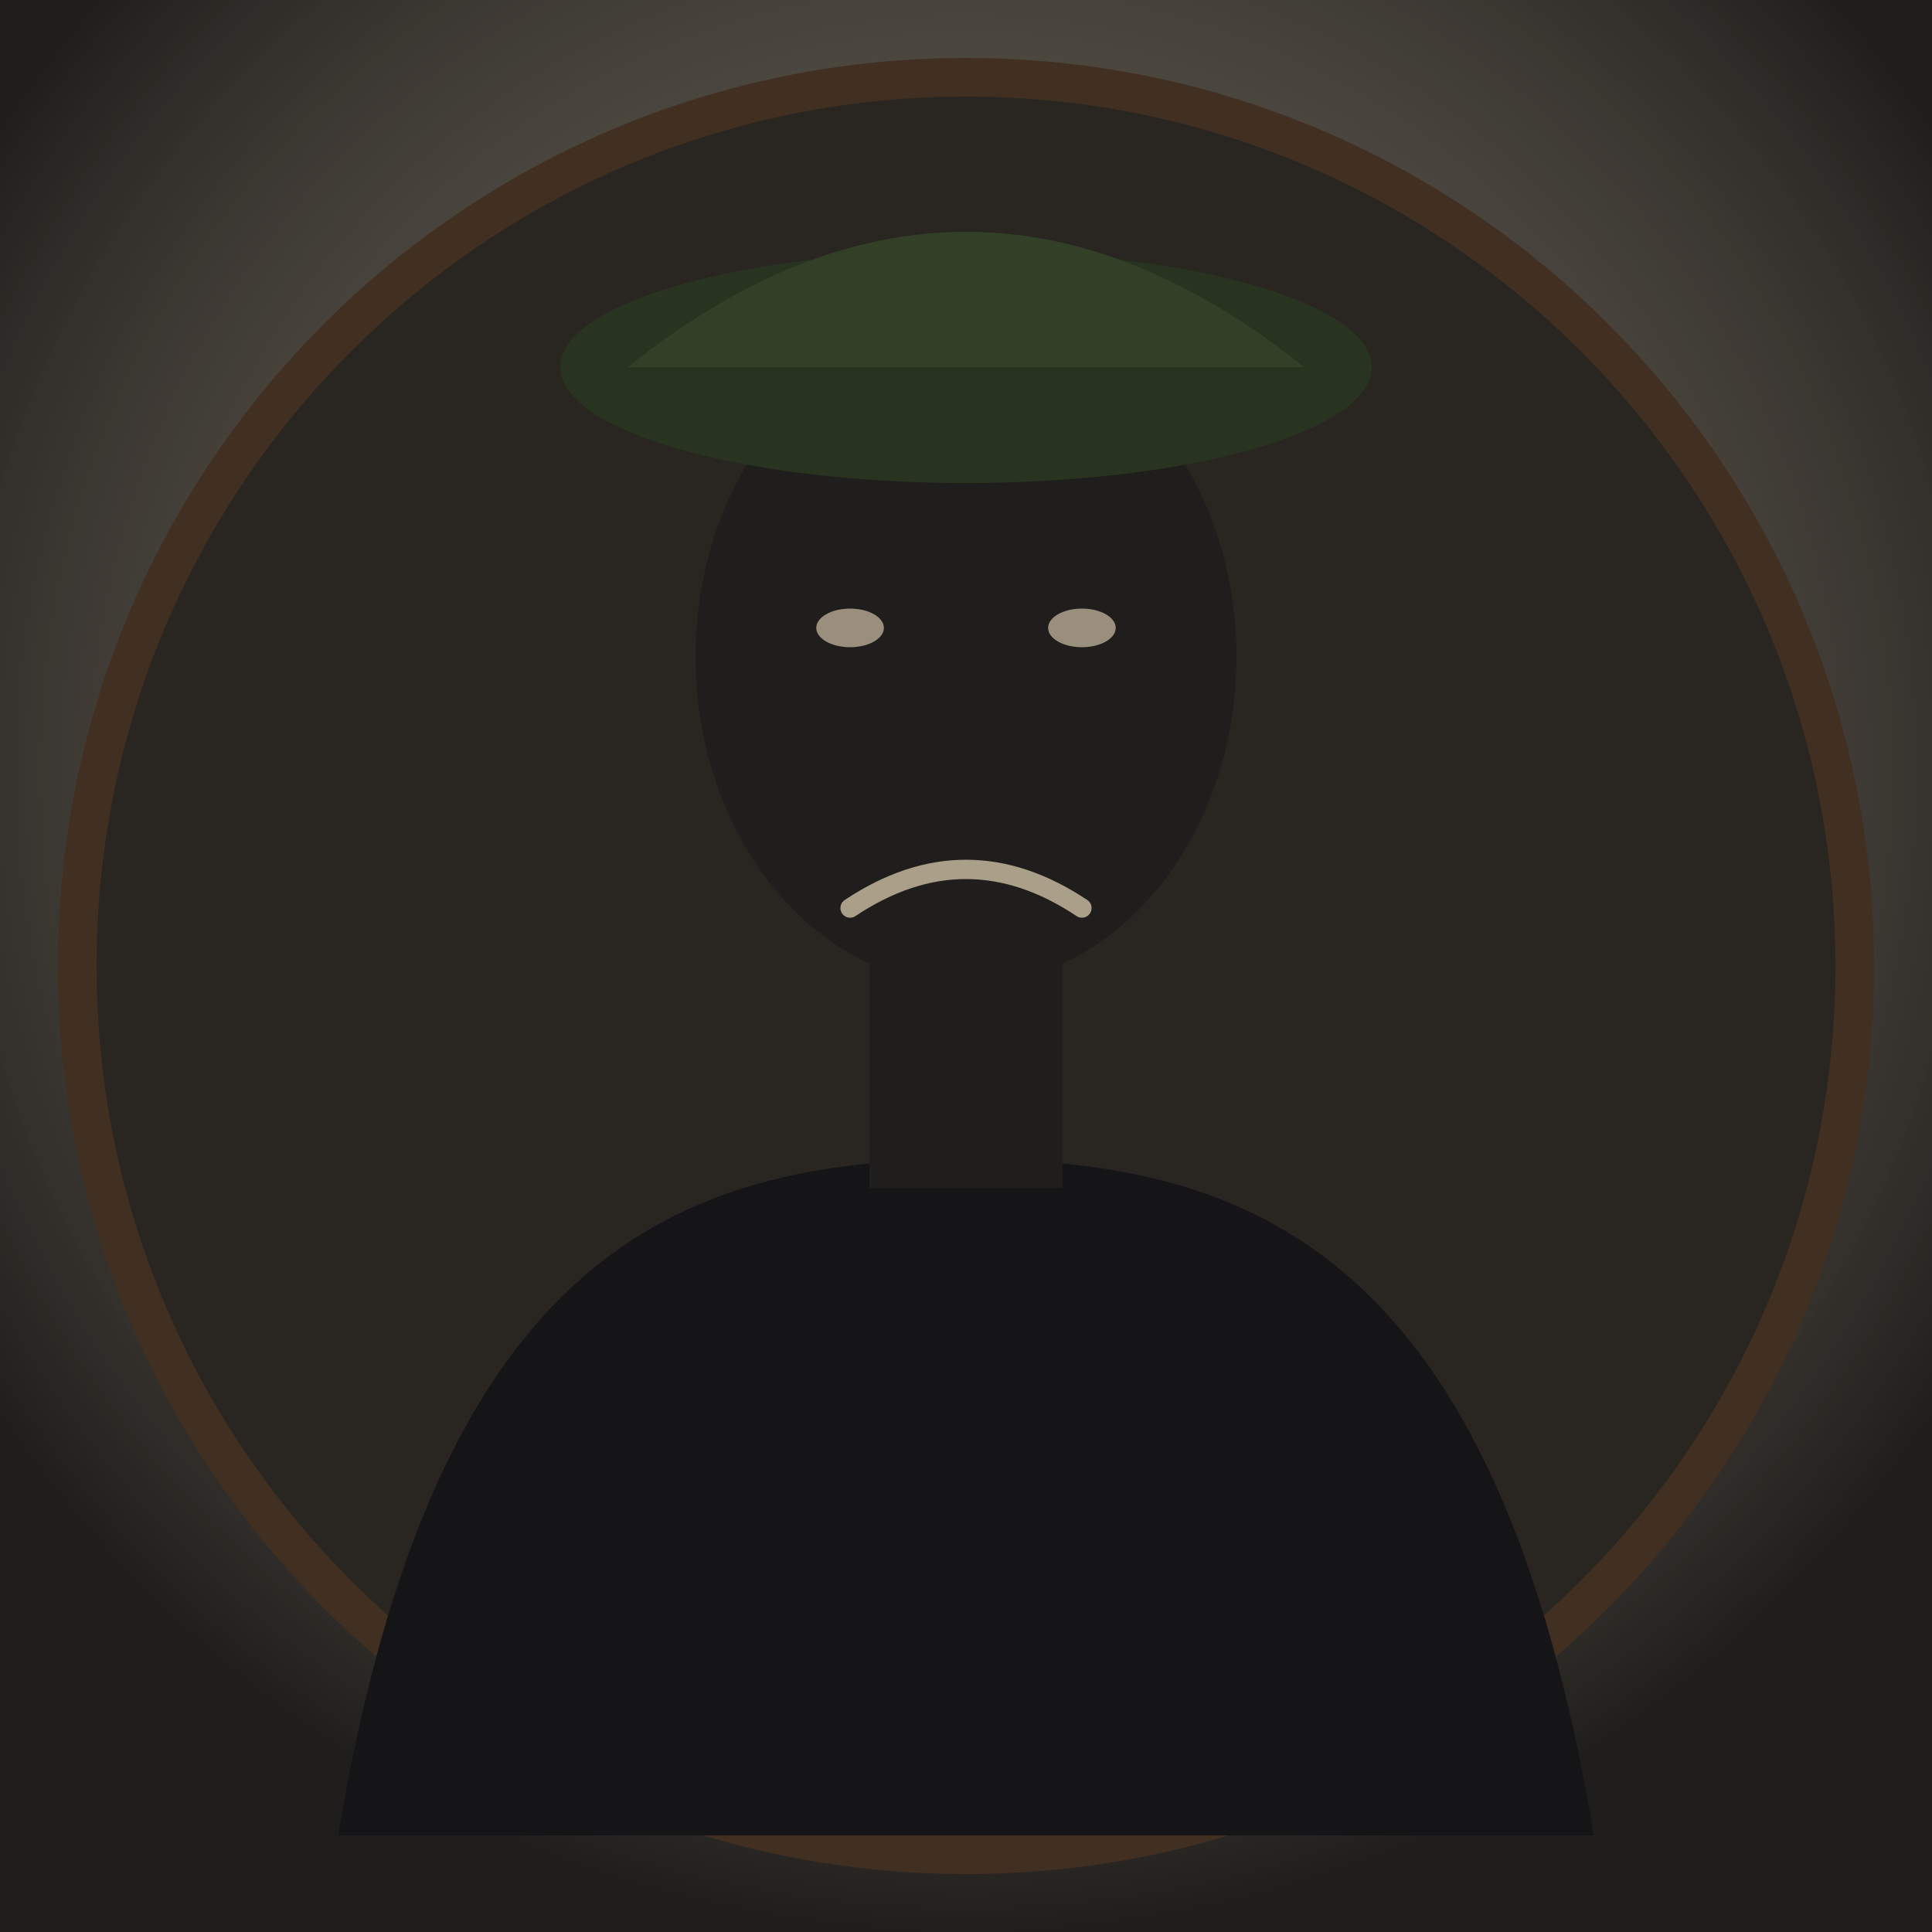
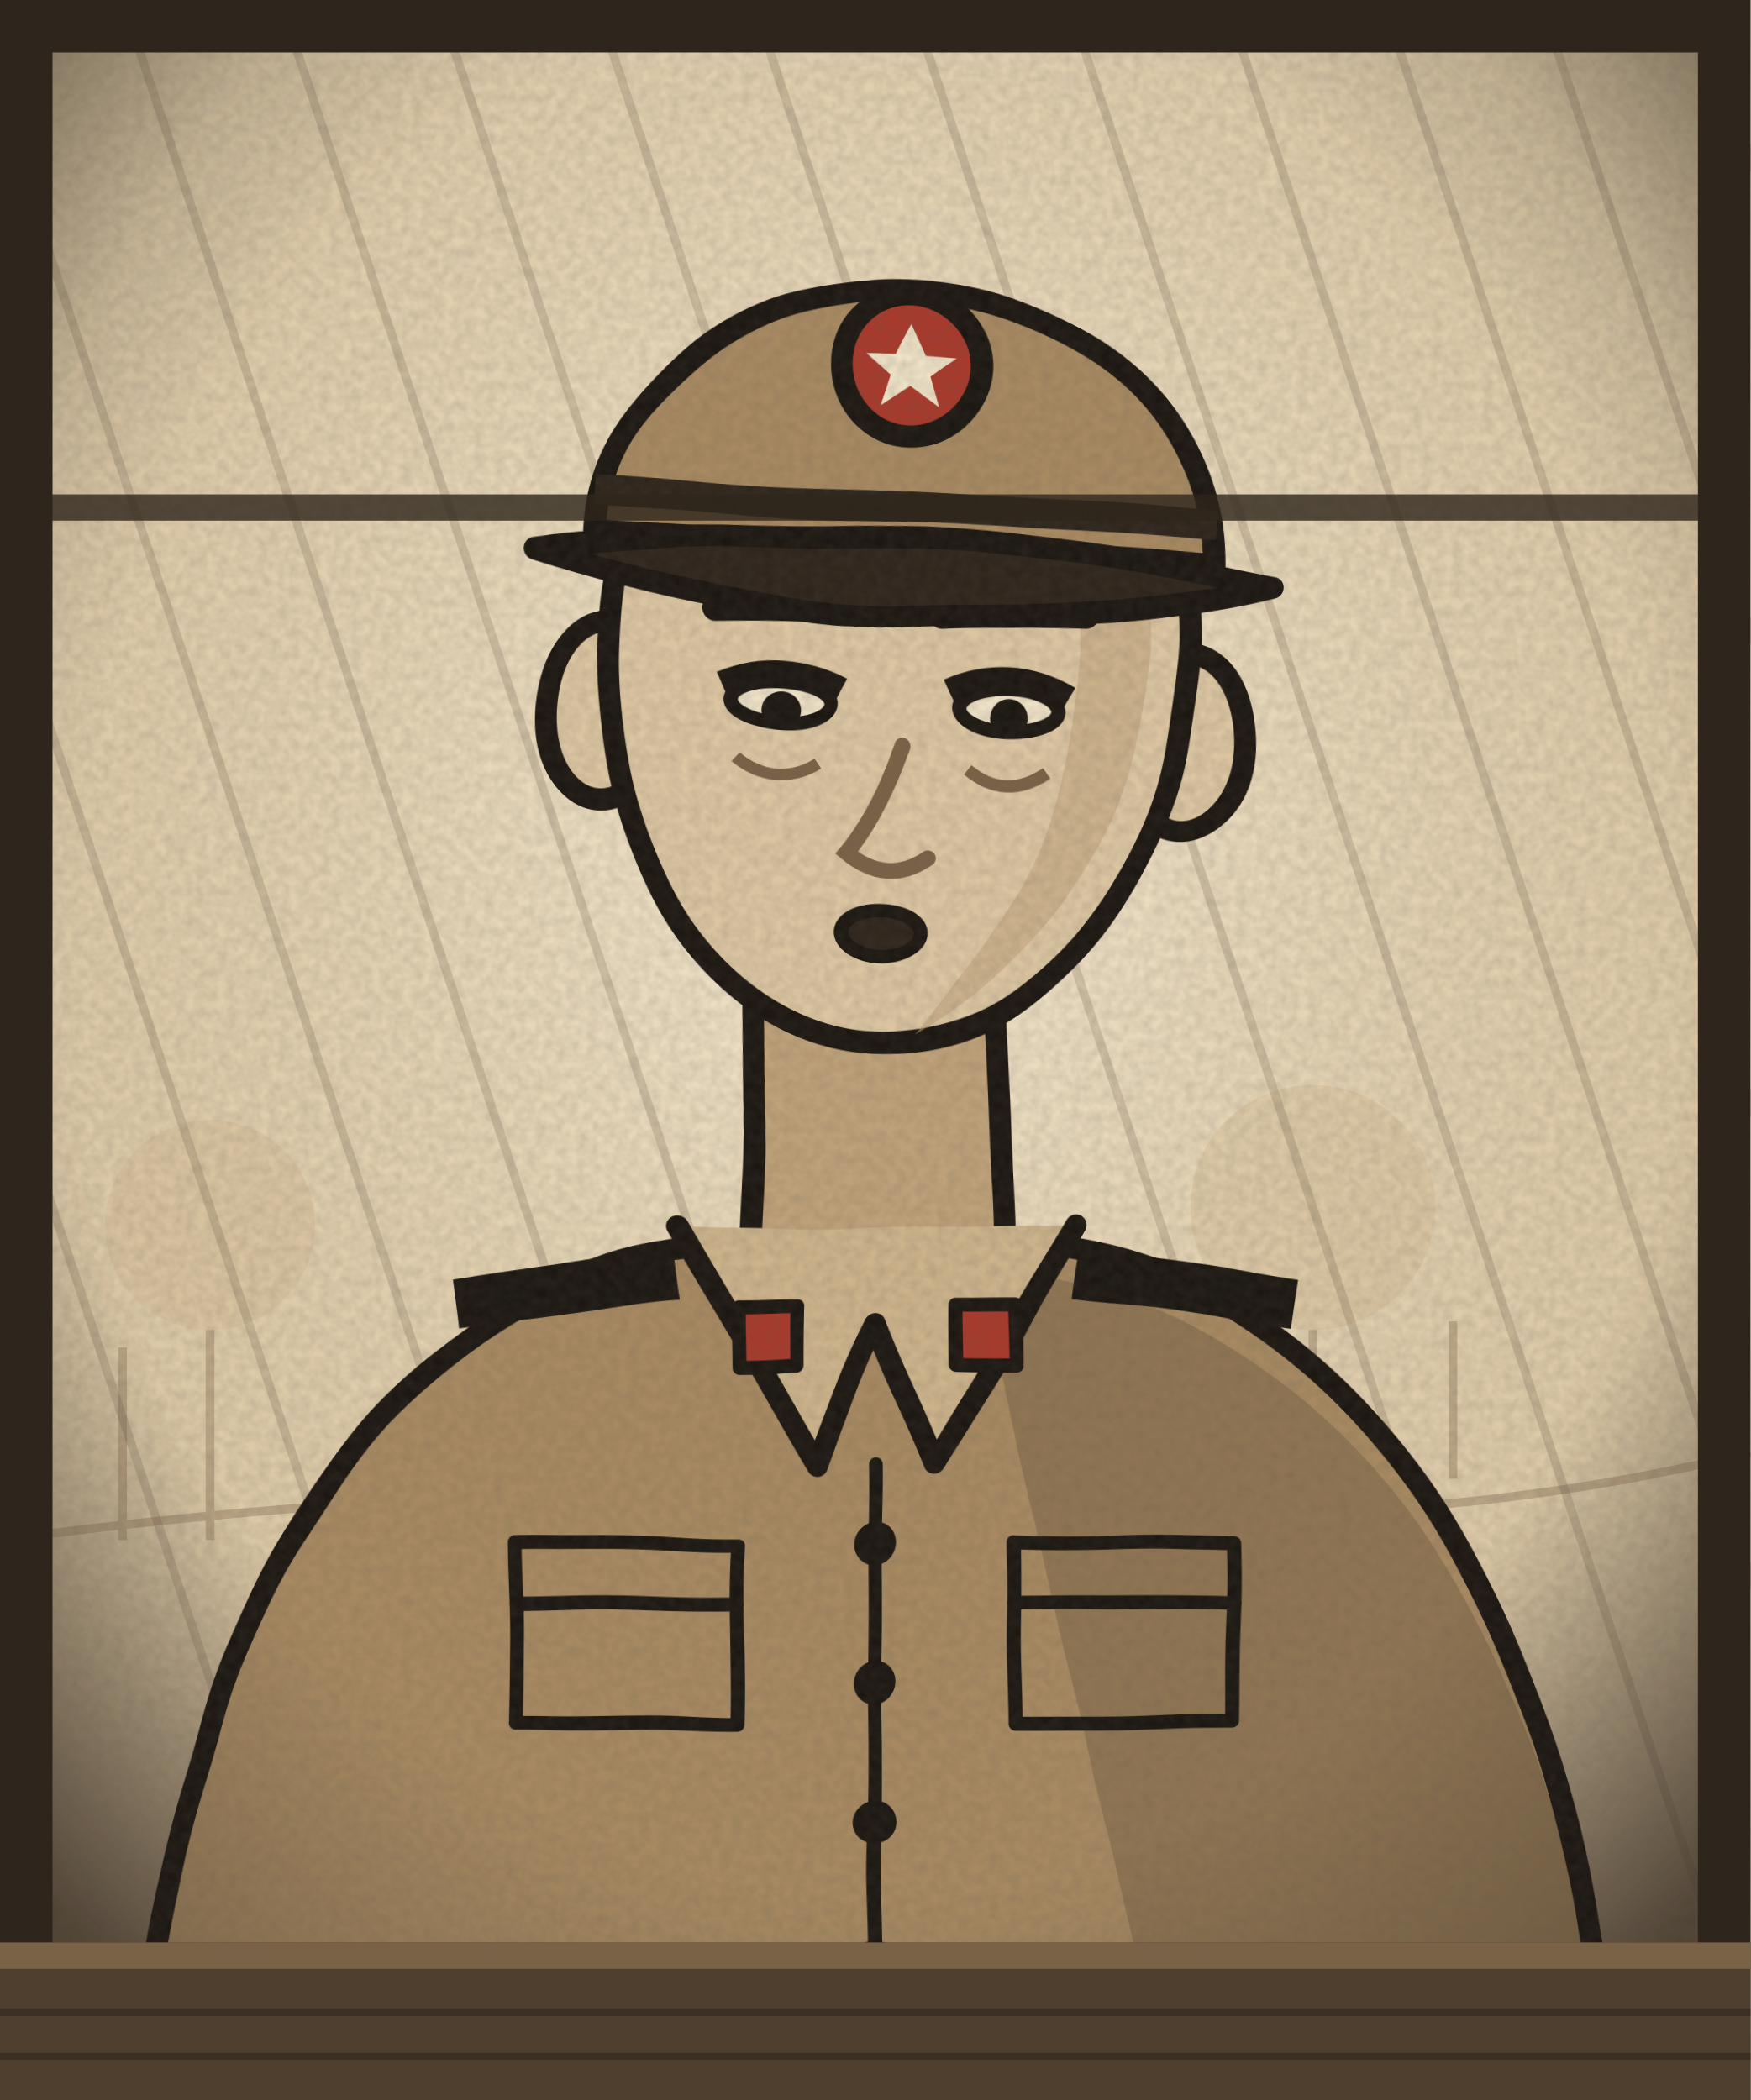
- <svg xmlns="http://www.w3.org/2000/svg" viewBox="0 0 200 200" width="100%" height="100%">
+ <svg xmlns="http://www.w3.org/2000/svg" viewBox="0 0 200 240" width="200" height="240">
  <defs>
-     <radialGradient id="frost" cx="50%" cy="40%" r="60%">
-       <stop offset="0%" stop-color="#E8D8BA" stop-opacity="0.3" />
-       <stop offset="100%" stop-color="#242220" stop-opacity="0.9" />
+     <radialGradient id="kinh" cx="50%" cy="38%" r="70%">
+       <stop offset="0%" stop-color="#f6ecd4" stop-opacity="0.9" />
+       <stop offset="70%" stop-color="#cdb48c" stop-opacity="0.55" />
+       <stop offset="100%" stop-color="#4f3f2e" stop-opacity="0.85" />
    </radialGradient>
-     <filter id="blurFilter">
-       <feGaussianBlur stdDeviation="1.5" />
+     <filter id="hat" x="0" y="0" width="100%" height="100%">
+       <feTurbulence type="fractalNoise" baseFrequency="0.85" numOctaves="2" seed="42" />
+       <feColorMatrix values="0 0 0 0 0.11  0 0 0 0 0.09  0 0 0 0 0.07  0 0 0 0.55 -0.12" />
+       <feComposite in2="SourceGraphic" operator="in" />
    </filter>
+     <filter id="net" x="-5%" y="-5%" width="110%" height="110%">
+       <feTurbulence type="fractalNoise" baseFrequency="0.04" numOctaves="2" seed="3" result="n" />
+       <feDisplacementMap in="SourceGraphic" in2="n" scale="1.6" />
+     </filter>
+     <radialGradient id="toi" cx="50%" cy="45%" r="75%">
+       <stop offset="60%" stop-color="#1c1712" stop-opacity="0" />
+       <stop offset="100%" stop-color="#1c1712" stop-opacity="0.45" />
+     </radialGradient>
  </defs>
-   <rect width="200" height="200" fill="#1F1E1D" />
-   <rect width="200" height="200" fill="url(#frost)" />
-   <circle cx="100" cy="100" r="92" fill="#2E2B27" stroke="#4A3525" stroke-width="4" />
-   <path d="M35,190 C45,130 70,120 100,120 C130,120 155,130 165,190 Z" fill="#18181B" />
-   <rect x="90" y="95" width="20" height="28" fill="#242220" />
-   <ellipse cx="100" cy="68" rx="28" ry="34" fill="#242220" />
-   <ellipse cx="88" cy="65" rx="3.5" ry="2" fill="#E8D8BA" opacity="0.7" />
-   <ellipse cx="112" cy="65" rx="3.5" ry="2" fill="#E8D8BA" opacity="0.7" />
-   <path d="M88,94 Q100,86 112,94" stroke="#E8D8BA" stroke-width="2" fill="none" opacity="0.8" stroke-linecap="round" />
-   <ellipse cx="100" cy="38" rx="42" ry="12" fill="#2D3B23" />
-   <path d="M65,38 Q100,10 135,38 Z" fill="#38492C" />
-   <rect width="200" height="200" fill="black" opacity="0.12" style="mix-blend-mode: multiply;" />
+   <rect width="200" height="240" fill="#efe3c8" />
+   <rect width="200" height="240" fill="url(#kinh)" />
+   <g opacity="0.35" stroke="#7a6247" stroke-width="1">
+     <path d="M0 176 Q60 168 110 172 T200 166" fill="none" />
+     <path d="M14 176 v-22 M24 176 v-30 M150 170 v-26 M166 169 v-18" />
+     <circle cx="24" cy="140" r="12" fill="#cdb48c" stroke="none" />
+     <circle cx="150" cy="138" r="14" fill="#cdb48c" stroke="none" />
+   </g>
+   <g stroke="#4f3f2e" stroke-width="1" opacity="0.18">
+     <line x1="-40" y1="0" x2="40" y2="240" />
+     <line x1="-22" y1="0" x2="58" y2="240" />
+     <line x1="-4" y1="0" x2="76" y2="240" />
+     <line x1="14" y1="0" x2="94" y2="240" />
+     <line x1="32" y1="0" x2="112" y2="240" />
+     <line x1="50" y1="0" x2="130" y2="240" />
+     <line x1="68" y1="0" x2="148" y2="240" />
+     <line x1="86" y1="0" x2="166" y2="240" />
+     <line x1="104" y1="0" x2="184" y2="240" />
+     <line x1="122" y1="0" x2="202" y2="240" />
+     <line x1="140" y1="0" x2="220" y2="240" />
+     <line x1="158" y1="0" x2="238" y2="240" />
+     <line x1="176" y1="0" x2="256" y2="240" />
+     <line x1="194" y1="0" x2="274" y2="240" />
+     <line x1="212" y1="0" x2="292" y2="240" />
+     <line x1="230" y1="0" x2="310" y2="240" />
+   </g>
+   <g filter="url(#net)">
+     <g transform="translate(0 0) translate(100 222) scale(1.14) translate(-100 -222)">
+       <path d="M88 124 L87 156 L113 156 L112 124 Z" fill="#bfa27a" stroke="#1c1712" stroke-width="2.2" stroke-linejoin="round" stroke-linecap="round" />
+       <path d="M26 240 C30 182 56 156 82 152           L118 152 C144 156 170 182 174 240 Z" fill="#a88a62" stroke="#1c1712" stroke-width="2.2" stroke-linejoin="round" stroke-linecap="round" />
+       <path d="M110 154 C144 158 168 184 174 240 L130 240 Z" fill="#1c1712" opacity="0.18" />
+       <path d="M80 150 L94 174 L100 160 L106 174 L120 150" fill="#cdb48c" stroke="#1c1712" stroke-width="2.2" stroke-linejoin="round" stroke-linecap="round" />
+       <path d="M58 158 l22 -3 M142 158 l-22 -3" stroke="#1c1712" stroke-width="5" />
+       <rect x="86" y="158" width="6" height="6" fill="#a83a2c" stroke="#1c1712" stroke-width="1.4" stroke-linejoin="round" stroke-linecap="round" />
+       <rect x="108" y="158" width="6" height="6" fill="#a83a2c" stroke="#1c1712" stroke-width="1.4" stroke-linejoin="round" stroke-linecap="round" />
+       <rect x="64" y="182" width="22" height="18" fill="none" stroke="#1c1712" stroke-width="1.4" stroke-linejoin="round" stroke-linecap="round" />
+       <path d="M64 188 H86" stroke="#1c1712" stroke-width="1.4" stroke-linejoin="round" stroke-linecap="round" />
+       <rect x="114" y="182" width="22" height="18" fill="none" stroke="#1c1712" stroke-width="1.4" stroke-linejoin="round" stroke-linecap="round" />
+       <path d="M114 188 H136" stroke="#1c1712" stroke-width="1.4" stroke-linejoin="round" stroke-linecap="round" />
+       <line x1="100" y1="174" x2="100" y2="240" stroke="#1c1712" stroke-width="1.4" stroke-linejoin="round" stroke-linecap="round" />
+       <circle cx="100" cy="182" r="2.2" fill="#1c1712" />
+       <circle cx="100" cy="196" r="2.2" fill="#1c1712" />
+       <circle cx="100" cy="210" r="2.2" fill="#1c1712" />
+       <circle cx="100" cy="224" r="2.2" fill="#1c1712" />
+       <g transform="rotate(3 100 136)">
+         <ellipse cx="71" cy="100" rx="6" ry="9" fill="#dcc6a2" stroke="#1c1712" stroke-width="2.2" stroke-linejoin="round" stroke-linecap="round" />
+         <ellipse cx="129" cy="100" rx="6" ry="9" fill="#dcc6a2" stroke="#1c1712" stroke-width="2.2" stroke-linejoin="round" stroke-linecap="round" />
+         <path d="M71 90 C71 56 129 56 129 90 C129 117.6 114.5 132 100 132 C85.5 132 71 117.6 71 90 Z" fill="#dcc6a2" stroke="#1c1712" stroke-width="2.2" stroke-linejoin="round" stroke-linecap="round" />
+         <path d="M110.15 66 C131 70 131 114 104 131 C120.3 110.4 123.2 86 110.15 66 Z" fill="#bfa27a" opacity="0.55" />
+         <path d="M81.4 89 L95.4 88" fill="none" stroke="#1c1712" stroke-width="2.6" stroke-linecap="round" />
+         <path d="M104.6 89 L118.6 88" fill="none" stroke="#1c1712" stroke-width="2.6" stroke-linecap="round" />
+         <ellipse cx="88.4" cy="98" rx="5" ry="2.13" fill="#efe3c8" stroke="#1c1712" stroke-width="1.4" stroke-linejoin="round" stroke-linecap="round" />
+         <circle cx="88.4" cy="98.8" r="1.93" fill="#1c1712" />
+         <path d="M82.4 96.47 Q88.4 93.47 94.4 96.47" fill="none" stroke="#1c1712" stroke-width="2.4" />
+         <path d="M84.4 104 q4 3 8 0" fill="none" stroke="#7a6247" stroke-width="1.2" />
+         <ellipse cx="111.6" cy="98" rx="5" ry="2.13" fill="#efe3c8" stroke="#1c1712" stroke-width="1.4" stroke-linejoin="round" stroke-linecap="round" />
+         <circle cx="111.6" cy="98.8" r="1.93" fill="#1c1712" />
+         <path d="M105.6 96.47 Q111.6 93.47 117.6 96.47" fill="none" stroke="#1c1712" stroke-width="2.4" />
+         <path d="M107.6 104 q4 3 8 0" fill="none" stroke="#7a6247" stroke-width="1.2" />
+         <path d="M101 102 q-3 8 -5 11 q4 3 8 0" fill="none" stroke="#7a6247" stroke-width="1.6" stroke-linecap="round" />
+         <ellipse cx="100" cy="121" rx="4" ry="2.4" fill="#2e251c" stroke="#1c1712" stroke-width="1.4" stroke-linejoin="round" stroke-linecap="round" />
+         <path d="M69 82 C71 48 129 48 131 82 Z" fill="#a88a62" stroke="#1c1712" stroke-width="2.2" stroke-linejoin="round" stroke-linecap="round" />
+         <path d="M63 84 Q100 94 137 84 Q100 78 63 84 Z" fill="#2e251c" stroke="#1c1712" stroke-width="2.2" stroke-linejoin="round" stroke-linecap="round" />
+         <path d="M69 78 H131" stroke="#2e251c" stroke-width="3" />
+         <circle cx="100" cy="64" r="7" fill="#a83a2c" stroke="#1c1712" stroke-width="2.2" stroke-linejoin="round" stroke-linecap="round" />
+         <path d="M100 60 L101.5 63 L104.5 63 L102 65 L103 68 L100 66 L97 68 L98 65 L95.5 63 L98.5 63 Z" fill="#efe3c8" />
+       </g>
+     </g>
+   </g>
+   <rect width="200" height="240" fill="url(#toi)" />
+   <rect width="200" height="240" fill="#000" filter="url(#hat)" opacity="0.5" />
+   <rect x="3" y="3" width="194" height="234" fill="none" stroke="#2e251c" stroke-width="6" />
+   <line x1="3" y1="58" x2="197" y2="58" stroke="#2e251c" stroke-width="3" opacity="0.8" />
+   <rect x="0" y="222" width="200" height="18" fill="#4f3f2e" />
+   <rect x="0" y="222" width="200" height="3" fill="#7a6247" />
+   <path d="M0 230 H200 M0 235 H200" stroke="#2e251c" stroke-width="0.8" opacity="0.6" />
</svg>
